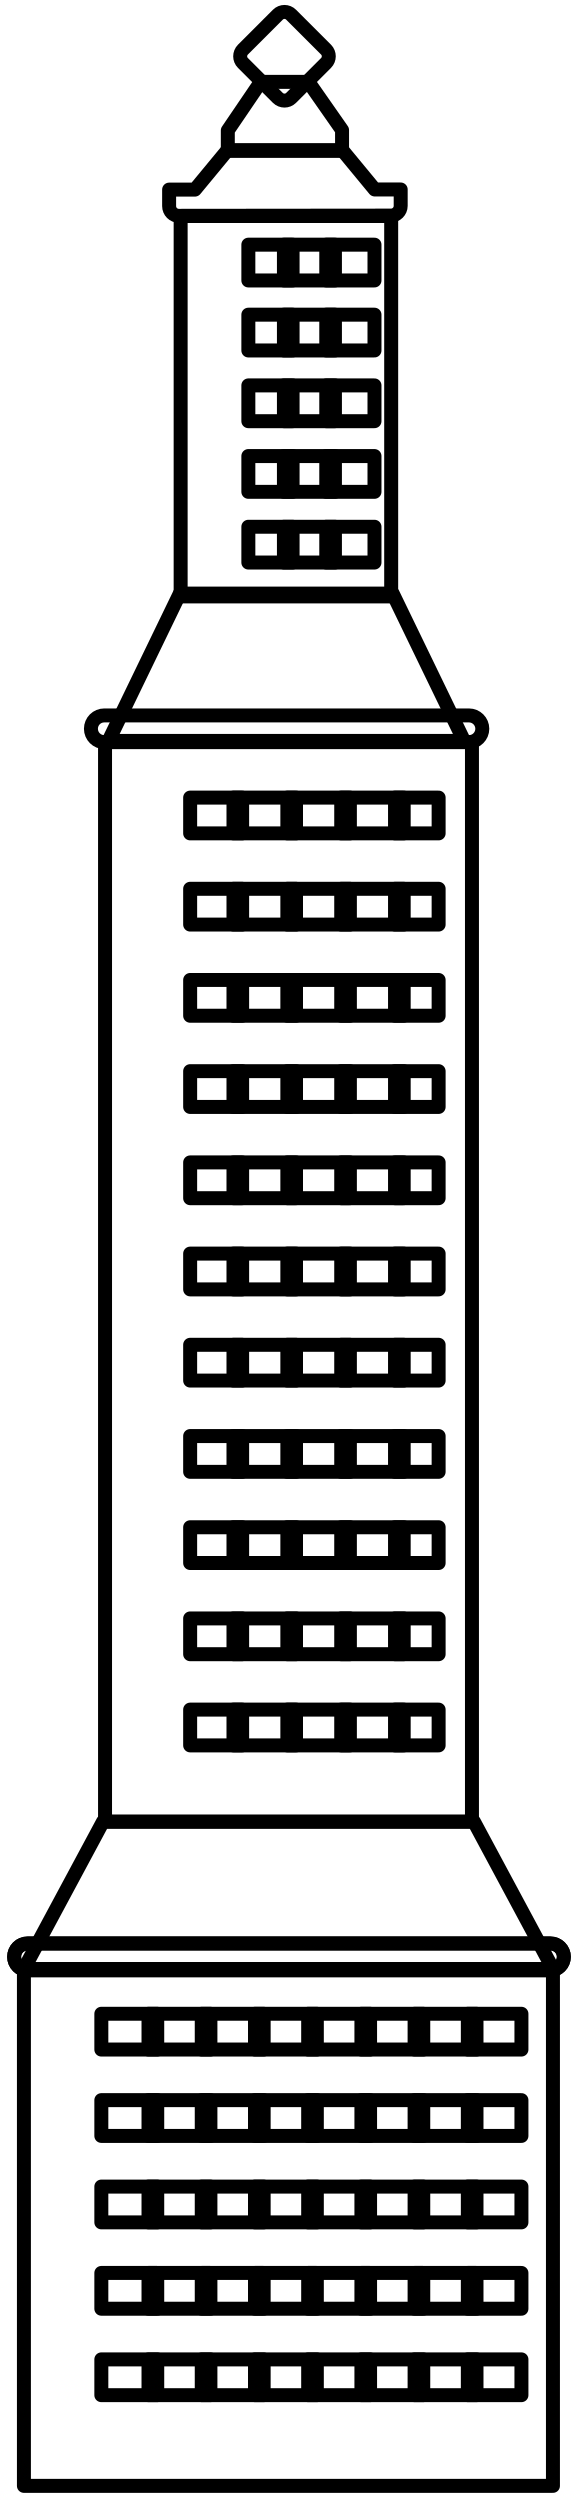
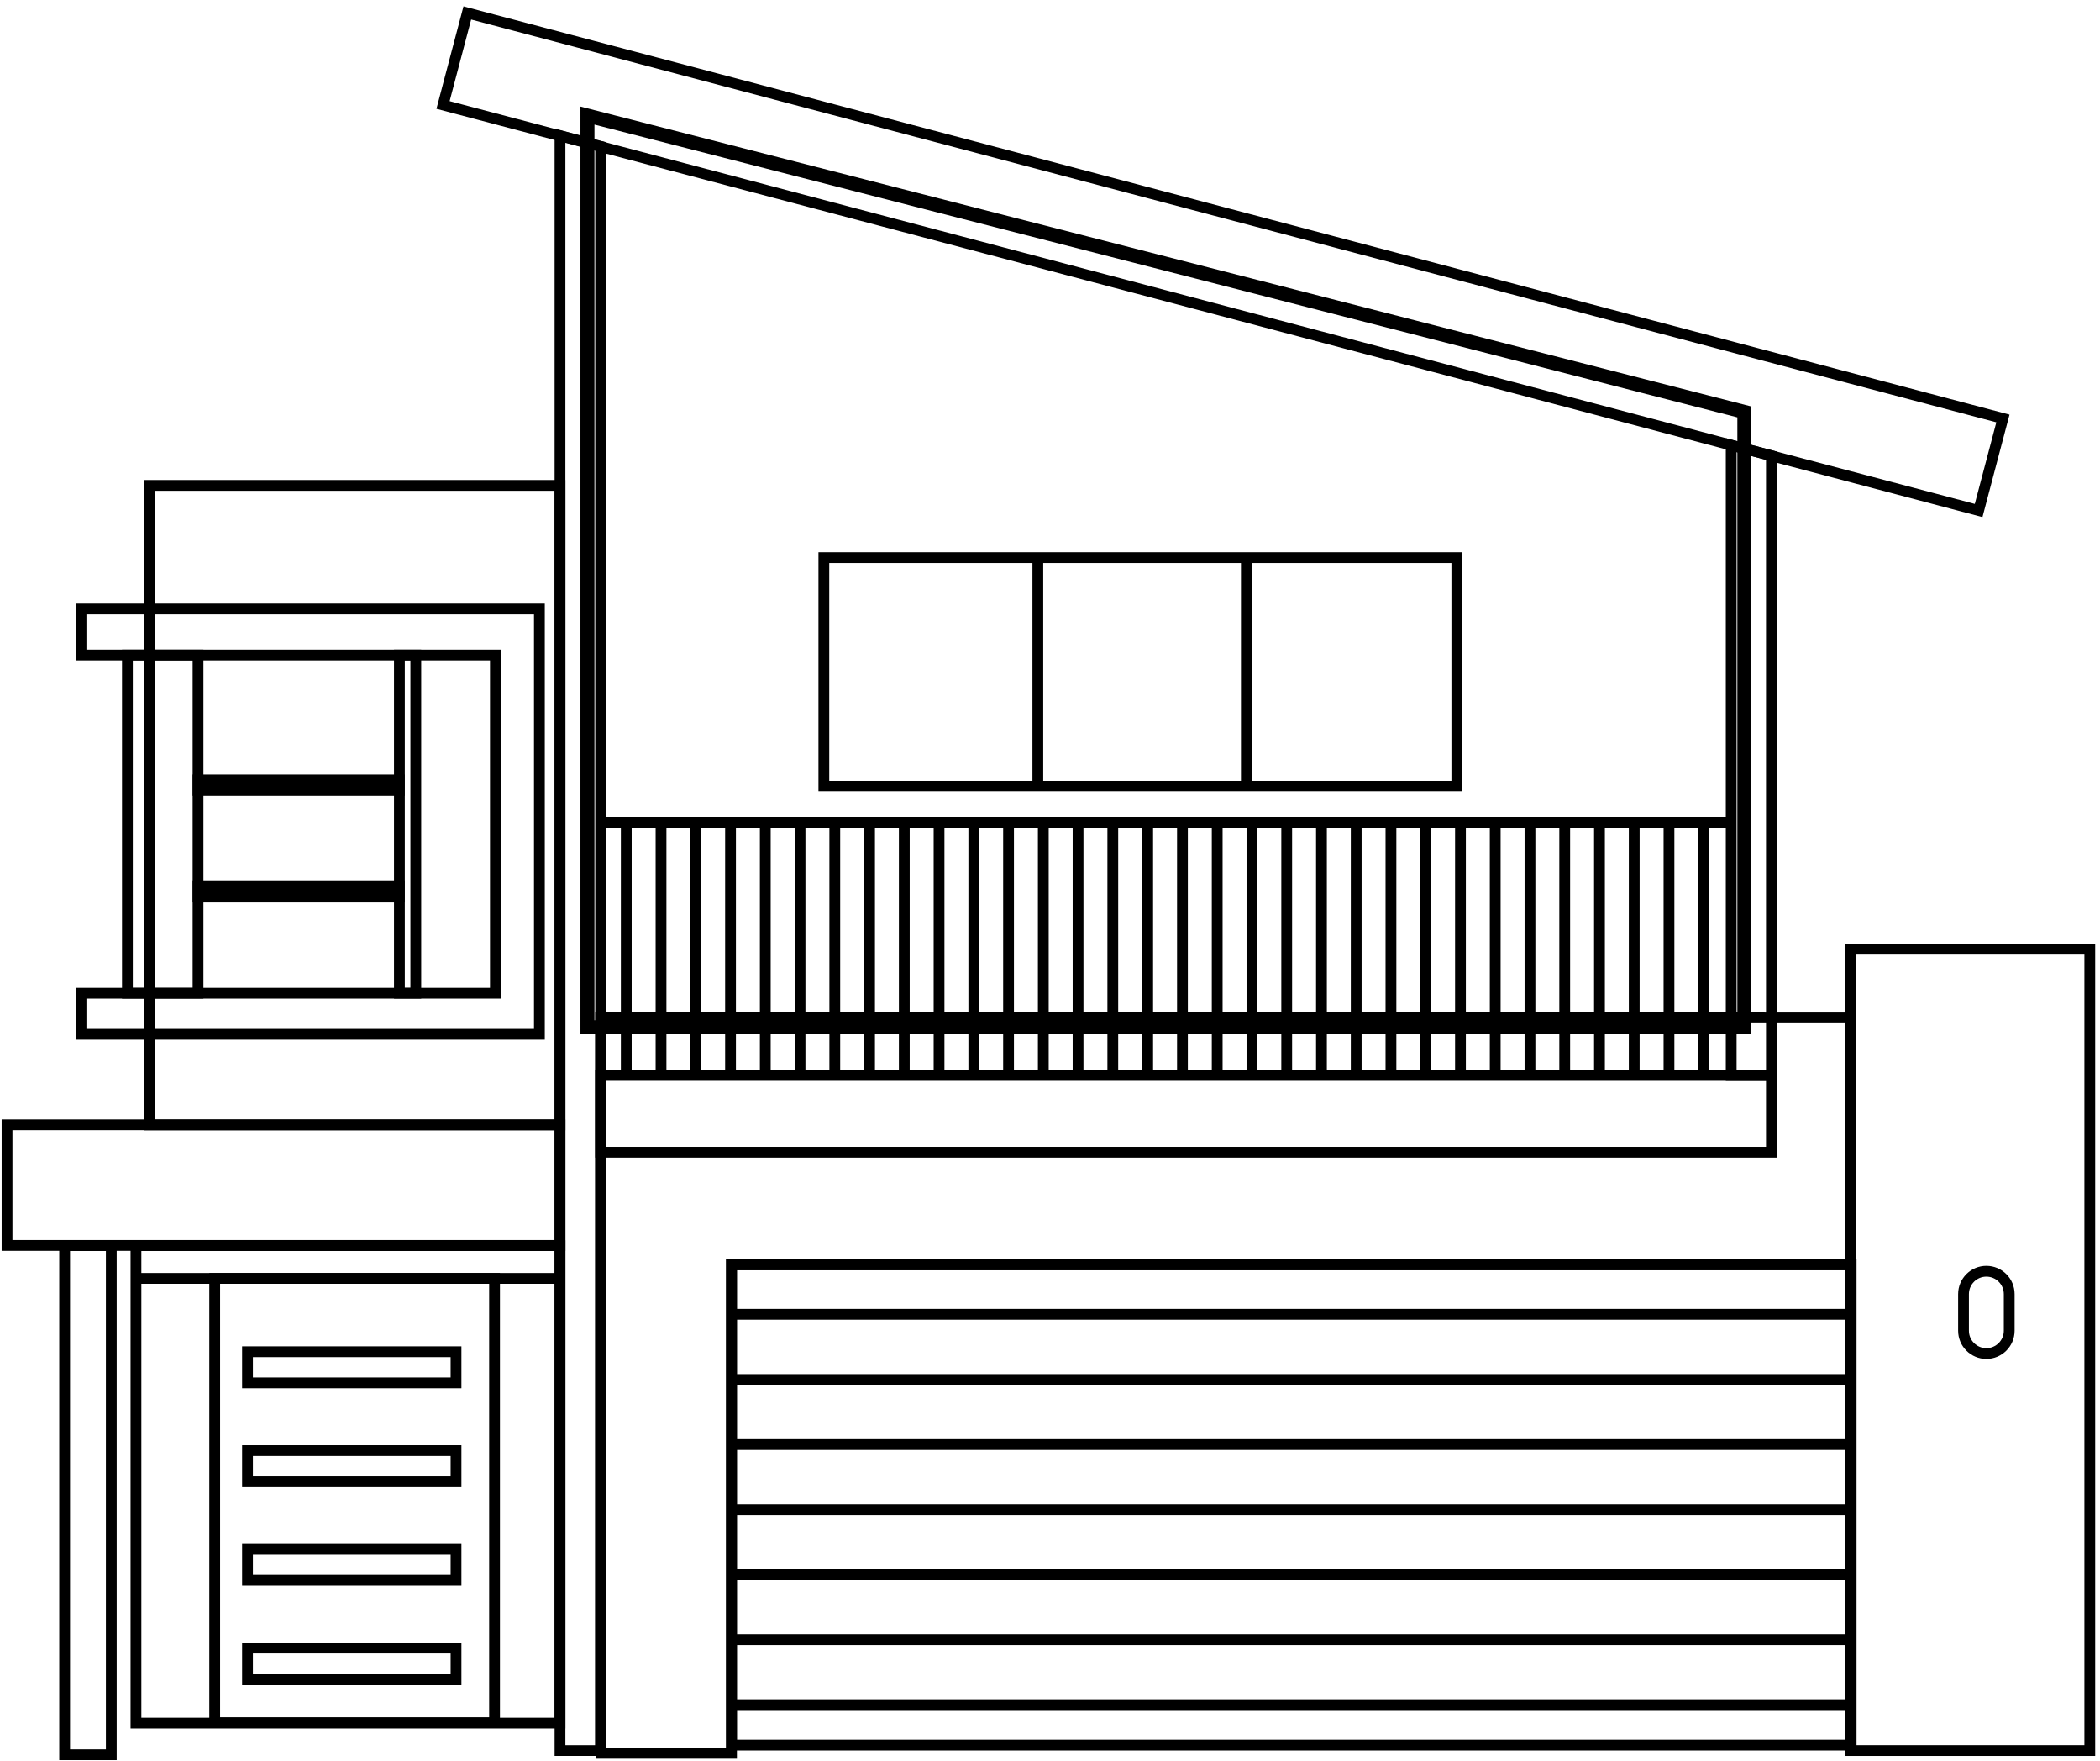
- <svg xmlns="http://www.w3.org/2000/svg" width="61" height="264" viewBox="0 0 61 264" fill="none">
-   <path d="M41.309 22.812H19.076V62.983H41.309V22.812Z" stroke="black" stroke-width="1.476" stroke-linecap="round" stroke-linejoin="round" />
-   <path d="M58.391 207.925H2.526V262.507H58.391V207.925Z" stroke="black" stroke-width="1.476" stroke-linecap="round" stroke-linejoin="round" />
-   <path d="M49.839 78.353H11.092V192.371H49.839V78.353Z" stroke="black" stroke-width="1.476" stroke-linecap="round" stroke-linejoin="round" />
-   <path d="M50.045 192.364H10.878L2.526 207.925H58.398L50.045 192.364Z" stroke="black" stroke-width="1.476" stroke-linecap="round" stroke-linejoin="round" />
-   <path d="M55.063 212.655H10.701V216.433H55.063V212.655Z" stroke="black" stroke-width="1.476" stroke-linecap="round" stroke-linejoin="round" />
-   <path d="M16.604 212.655H15.682V216.433H16.604V212.655Z" stroke="black" stroke-width="1.476" stroke-linecap="round" stroke-linejoin="round" />
-   <path d="M22.22 212.655H21.305V216.433H22.22V212.655Z" stroke="black" stroke-width="1.476" stroke-linecap="round" stroke-linejoin="round" />
-   <path d="M27.842 212.655H26.927V216.433H27.842V212.655Z" stroke="black" stroke-width="1.476" stroke-linecap="round" stroke-linejoin="round" />
-   <path d="M33.458 212.655H32.543V216.433H33.458V212.655Z" stroke="black" stroke-width="1.476" stroke-linecap="round" stroke-linejoin="round" />
-   <path d="M39.08 212.655H38.165V216.433H39.08V212.655Z" stroke="black" stroke-width="1.476" stroke-linecap="round" stroke-linejoin="round" />
-   <path d="M44.696 212.655H43.781V216.433H44.696V212.655Z" stroke="black" stroke-width="1.476" stroke-linecap="round" stroke-linejoin="round" />
-   <path d="M50.318 212.655H49.403V216.433H50.318V212.655Z" stroke="black" stroke-width="1.476" stroke-linecap="round" stroke-linejoin="round" />
-   <path d="M55.063 221.775H10.701V225.553H55.063V221.775Z" stroke="black" stroke-width="1.476" stroke-linecap="round" stroke-linejoin="round" />
-   <path d="M16.604 221.775H15.682V225.553H16.604V221.775Z" stroke="black" stroke-width="1.476" stroke-linecap="round" stroke-linejoin="round" />
-   <path d="M22.22 221.775H21.305V225.553H22.22V221.775Z" stroke="black" stroke-width="1.476" stroke-linecap="round" stroke-linejoin="round" />
-   <path d="M27.842 221.775H26.927V225.553H27.842V221.775Z" stroke="black" stroke-width="1.476" stroke-linecap="round" stroke-linejoin="round" />
-   <path d="M33.458 221.775H32.543V225.553H33.458V221.775Z" stroke="black" stroke-width="1.476" stroke-linecap="round" stroke-linejoin="round" />
-   <path d="M39.08 221.775H38.165V225.553H39.08V221.775Z" stroke="black" stroke-width="1.476" stroke-linecap="round" stroke-linejoin="round" />
-   <path d="M44.696 221.775H43.781V225.553H44.696V221.775Z" stroke="black" stroke-width="1.476" stroke-linecap="round" stroke-linejoin="round" />
-   <path d="M50.318 221.775H49.403V225.553H50.318V221.775Z" stroke="black" stroke-width="1.476" stroke-linecap="round" stroke-linejoin="round" />
-   <path d="M55.063 230.903H10.701V234.681H55.063V230.903Z" stroke="black" stroke-width="1.476" stroke-linecap="round" stroke-linejoin="round" />
-   <path d="M16.604 230.903H15.682V234.681H16.604V230.903Z" stroke="black" stroke-width="1.476" stroke-linecap="round" stroke-linejoin="round" />
-   <path d="M22.22 230.903H21.305V234.681H22.22V230.903Z" stroke="black" stroke-width="1.476" stroke-linecap="round" stroke-linejoin="round" />
-   <path d="M27.842 230.903H26.927V234.681H27.842V230.903Z" stroke="black" stroke-width="1.476" stroke-linecap="round" stroke-linejoin="round" />
-   <path d="M33.458 230.903H32.543V234.681H33.458V230.903Z" stroke="black" stroke-width="1.476" stroke-linecap="round" stroke-linejoin="round" />
-   <path d="M39.08 230.903H38.165V234.681H39.08V230.903Z" stroke="black" stroke-width="1.476" stroke-linecap="round" stroke-linejoin="round" />
-   <path d="M44.696 230.903H43.781V234.681H44.696V230.903Z" stroke="black" stroke-width="1.476" stroke-linecap="round" stroke-linejoin="round" />
-   <path d="M50.318 230.903H49.403V234.681H50.318V230.903Z" stroke="black" stroke-width="1.476" stroke-linecap="round" stroke-linejoin="round" />
-   <path d="M55.063 240.023H10.701V243.801H55.063V240.023Z" stroke="black" stroke-width="1.476" stroke-linecap="round" stroke-linejoin="round" />
-   <path d="M16.604 240.023H15.682V243.801H16.604V240.023Z" stroke="black" stroke-width="1.476" stroke-linecap="round" stroke-linejoin="round" />
-   <path d="M22.22 240.023H21.305V243.801H22.22V240.023Z" stroke="black" stroke-width="1.476" stroke-linecap="round" stroke-linejoin="round" />
-   <path d="M27.842 240.023H26.927V243.801H27.842V240.023Z" stroke="black" stroke-width="1.476" stroke-linecap="round" stroke-linejoin="round" />
-   <path d="M33.458 240.023H32.543V243.801H33.458V240.023Z" stroke="black" stroke-width="1.476" stroke-linecap="round" stroke-linejoin="round" />
-   <path d="M39.08 240.023H38.165V243.801H39.08V240.023Z" stroke="black" stroke-width="1.476" stroke-linecap="round" stroke-linejoin="round" />
-   <path d="M44.696 240.023H43.781V243.801H44.696V240.023Z" stroke="black" stroke-width="1.476" stroke-linecap="round" stroke-linejoin="round" />
-   <path d="M50.318 240.023H49.403V243.801H50.318V240.023Z" stroke="black" stroke-width="1.476" stroke-linecap="round" stroke-linejoin="round" />
-   <path d="M55.063 249.151H10.701V252.929H55.063V249.151Z" stroke="black" stroke-width="1.476" stroke-linecap="round" stroke-linejoin="round" />
-   <path d="M16.604 249.151H15.682V252.929H16.604V249.151Z" stroke="black" stroke-width="1.476" stroke-linecap="round" stroke-linejoin="round" />
-   <path d="M22.22 249.151H21.305V252.929H22.22V249.151Z" stroke="black" stroke-width="1.476" stroke-linecap="round" stroke-linejoin="round" />
-   <path d="M27.842 249.151H26.927V252.929H27.842V249.151Z" stroke="black" stroke-width="1.476" stroke-linecap="round" stroke-linejoin="round" />
-   <path d="M33.458 249.151H32.543V252.929H33.458V249.151Z" stroke="black" stroke-width="1.476" stroke-linecap="round" stroke-linejoin="round" />
-   <path d="M39.08 249.151H38.165V252.929H39.08V249.151Z" stroke="black" stroke-width="1.476" stroke-linecap="round" stroke-linejoin="round" />
-   <path d="M44.696 249.151H43.781V252.929H44.696V249.151Z" stroke="black" stroke-width="1.476" stroke-linecap="round" stroke-linejoin="round" />
-   <path d="M50.318 249.151H49.403V252.929H50.318V249.151Z" stroke="black" stroke-width="1.476" stroke-linecap="round" stroke-linejoin="round" />
-   <path d="M39.545 55.626H26.226V59.404H39.545V55.626Z" stroke="black" stroke-width="1.476" stroke-linecap="round" stroke-linejoin="round" />
-   <path d="M30.897 55.626H29.982V59.404H30.897V55.626Z" stroke="black" stroke-width="1.476" stroke-linecap="round" stroke-linejoin="round" />
-   <path d="M35.369 55.626H34.454V59.404H35.369V55.626Z" stroke="black" stroke-width="1.476" stroke-linecap="round" stroke-linejoin="round" />
-   <path d="M39.545 48.159H26.226V51.937H39.545V48.159Z" stroke="black" stroke-width="1.476" stroke-linecap="round" stroke-linejoin="round" />
-   <path d="M30.897 48.159H29.982V51.937H30.897V48.159Z" stroke="black" stroke-width="1.476" stroke-linecap="round" stroke-linejoin="round" />
-   <path d="M35.369 48.159H34.454V51.937H35.369V48.159Z" stroke="black" stroke-width="1.476" stroke-linecap="round" stroke-linejoin="round" />
-   <path d="M39.545 40.699H26.226V44.477H39.545V40.699Z" stroke="black" stroke-width="1.476" stroke-linecap="round" stroke-linejoin="round" />
-   <path d="M30.897 40.699H29.982V44.477H30.897V40.699Z" stroke="black" stroke-width="1.476" stroke-linecap="round" stroke-linejoin="round" />
-   <path d="M35.369 40.699H34.454V44.477H35.369V40.699Z" stroke="black" stroke-width="1.476" stroke-linecap="round" stroke-linejoin="round" />
-   <path d="M39.545 33.231H26.226V37.009H39.545V33.231Z" stroke="black" stroke-width="1.476" stroke-linecap="round" stroke-linejoin="round" />
-   <path d="M30.897 33.231H29.982V37.009H30.897V33.231Z" stroke="black" stroke-width="1.476" stroke-linecap="round" stroke-linejoin="round" />
-   <path d="M35.369 33.231H34.454V37.009H35.369V33.231Z" stroke="black" stroke-width="1.476" stroke-linecap="round" stroke-linejoin="round" />
-   <path d="M39.545 25.838H26.226V29.616H39.545V25.838Z" stroke="black" stroke-width="1.476" stroke-linecap="round" stroke-linejoin="round" />
-   <path d="M30.897 25.838H29.982V29.616H30.897V25.838Z" stroke="black" stroke-width="1.476" stroke-linecap="round" stroke-linejoin="round" />
-   <path d="M35.369 25.838H34.454V29.616H35.369V25.838Z" stroke="black" stroke-width="1.476" stroke-linecap="round" stroke-linejoin="round" />
-   <path d="M46.319 84.227H20.08V88.004H46.319V84.227Z" stroke="black" stroke-width="1.476" stroke-linecap="round" stroke-linejoin="round" />
-   <path d="M25.57 84.227H24.655V88.004H25.57V84.227Z" stroke="black" stroke-width="1.476" stroke-linecap="round" stroke-linejoin="round" />
-   <path d="M31.259 84.227H30.344V88.004H31.259V84.227Z" stroke="black" stroke-width="1.476" stroke-linecap="round" stroke-linejoin="round" />
-   <path d="M36.948 84.227H36.033V88.004H36.948V84.227Z" stroke="black" stroke-width="1.476" stroke-linecap="round" stroke-linejoin="round" />
-   <path d="M42.63 84.227H41.715V88.004H42.63V84.227Z" stroke="black" stroke-width="1.476" stroke-linecap="round" stroke-linejoin="round" />
-   <path d="M46.319 93.856H20.08V97.634H46.319V93.856Z" stroke="black" stroke-width="1.476" stroke-linecap="round" stroke-linejoin="round" />
-   <path d="M25.57 93.856H24.655V97.634H25.57V93.856Z" stroke="black" stroke-width="1.476" stroke-linecap="round" stroke-linejoin="round" />
-   <path d="M31.259 93.856H30.344V97.634H31.259V93.856Z" stroke="black" stroke-width="1.476" stroke-linecap="round" stroke-linejoin="round" />
-   <path d="M36.948 93.856H36.033V97.634H36.948V93.856Z" stroke="black" stroke-width="1.476" stroke-linecap="round" stroke-linejoin="round" />
-   <path d="M42.63 93.856H41.715V97.634H42.63V93.856Z" stroke="black" stroke-width="1.476" stroke-linecap="round" stroke-linejoin="round" />
-   <path d="M46.319 103.485H20.08V107.263H46.319V103.485Z" stroke="black" stroke-width="1.476" stroke-linecap="round" stroke-linejoin="round" />
-   <path d="M25.57 103.485H24.655V107.263H25.57V103.485Z" stroke="black" stroke-width="1.476" stroke-linecap="round" stroke-linejoin="round" />
-   <path d="M31.259 103.485H30.344V107.263H31.259V103.485Z" stroke="black" stroke-width="1.476" stroke-linecap="round" stroke-linejoin="round" />
-   <path d="M36.948 103.485H36.033V107.263H36.948V103.485Z" stroke="black" stroke-width="1.476" stroke-linecap="round" stroke-linejoin="round" />
-   <path d="M42.63 103.485H41.715V107.263H42.63V103.485Z" stroke="black" stroke-width="1.476" stroke-linecap="round" stroke-linejoin="round" />
-   <path d="M46.319 113.115H20.08V116.893H46.319V113.115Z" stroke="black" stroke-width="1.476" stroke-linecap="round" stroke-linejoin="round" />
-   <path d="M25.57 113.115H24.655V116.893H25.57V113.115Z" stroke="black" stroke-width="1.476" stroke-linecap="round" stroke-linejoin="round" />
-   <path d="M31.259 113.115H30.344V116.893H31.259V113.115Z" stroke="black" stroke-width="1.476" stroke-linecap="round" stroke-linejoin="round" />
-   <path d="M36.948 113.115H36.033V116.893H36.948V113.115Z" stroke="black" stroke-width="1.476" stroke-linecap="round" stroke-linejoin="round" />
-   <path d="M42.63 113.115H41.715V116.893H42.63V113.115Z" stroke="black" stroke-width="1.476" stroke-linecap="round" stroke-linejoin="round" />
-   <path d="M46.319 122.751H20.08V126.529H46.319V122.751Z" stroke="black" stroke-width="1.476" stroke-linecap="round" stroke-linejoin="round" />
-   <path d="M25.57 122.751H24.655V126.529H25.57V122.751Z" stroke="black" stroke-width="1.476" stroke-linecap="round" stroke-linejoin="round" />
-   <path d="M31.259 122.751H30.344V126.529H31.259V122.751Z" stroke="black" stroke-width="1.476" stroke-linecap="round" stroke-linejoin="round" />
-   <path d="M36.948 122.751H36.033V126.529H36.948V122.751Z" stroke="black" stroke-width="1.476" stroke-linecap="round" stroke-linejoin="round" />
-   <path d="M42.63 122.751H41.715V126.529H42.63V122.751Z" stroke="black" stroke-width="1.476" stroke-linecap="round" stroke-linejoin="round" />
-   <path d="M46.319 132.381H20.08V136.159H46.319V132.381Z" stroke="black" stroke-width="1.476" stroke-linecap="round" stroke-linejoin="round" />
-   <path d="M25.57 132.381H24.655V136.159H25.57V132.381Z" stroke="black" stroke-width="1.476" stroke-linecap="round" stroke-linejoin="round" />
-   <path d="M31.259 132.381H30.344V136.159H31.259V132.381Z" stroke="black" stroke-width="1.476" stroke-linecap="round" stroke-linejoin="round" />
-   <path d="M36.948 132.381H36.033V136.159H36.948V132.381Z" stroke="black" stroke-width="1.476" stroke-linecap="round" stroke-linejoin="round" />
-   <path d="M42.63 132.381H41.715V136.159H42.63V132.381Z" stroke="black" stroke-width="1.476" stroke-linecap="round" stroke-linejoin="round" />
-   <path d="M46.319 142.01H20.08V145.788H46.319V142.01Z" stroke="black" stroke-width="1.476" stroke-linecap="round" stroke-linejoin="round" />
-   <path d="M25.57 142.01H24.655V145.788H25.57V142.01Z" stroke="black" stroke-width="1.476" stroke-linecap="round" stroke-linejoin="round" />
-   <path d="M31.259 142.01H30.344V145.788H31.259V142.01Z" stroke="black" stroke-width="1.476" stroke-linecap="round" stroke-linejoin="round" />
-   <path d="M36.948 142.01H36.033V145.788H36.948V142.01Z" stroke="black" stroke-width="1.476" stroke-linecap="round" stroke-linejoin="round" />
-   <path d="M42.63 142.01H41.715V145.788H42.63V142.01Z" stroke="black" stroke-width="1.476" stroke-linecap="round" stroke-linejoin="round" />
-   <path d="M46.319 151.647H20.08V155.425H46.319V151.647Z" stroke="black" stroke-width="1.476" stroke-linecap="round" stroke-linejoin="round" />
-   <path d="M25.57 151.647H24.655V155.425H25.57V151.647Z" stroke="black" stroke-width="1.476" stroke-linecap="round" stroke-linejoin="round" />
-   <path d="M31.259 151.647H30.344V155.425H31.259V151.647Z" stroke="black" stroke-width="1.476" stroke-linecap="round" stroke-linejoin="round" />
-   <path d="M36.948 151.647H36.033V155.425H36.948V151.647Z" stroke="black" stroke-width="1.476" stroke-linecap="round" stroke-linejoin="round" />
-   <path d="M42.63 151.647H41.715V155.425H42.63V151.647Z" stroke="black" stroke-width="1.476" stroke-linecap="round" stroke-linejoin="round" />
-   <path d="M46.319 161.277H20.08V165.055H46.319V161.277Z" stroke="black" stroke-width="1.476" stroke-linecap="round" stroke-linejoin="round" />
-   <path d="M25.57 161.277H24.655V165.055H25.57V161.277Z" stroke="black" stroke-width="1.476" stroke-linecap="round" stroke-linejoin="round" />
-   <path d="M31.259 161.277H30.344V165.055H31.259V161.277Z" stroke="black" stroke-width="1.476" stroke-linecap="round" stroke-linejoin="round" />
-   <path d="M36.948 161.277H36.033V165.055H36.948V161.277Z" stroke="black" stroke-width="1.476" stroke-linecap="round" stroke-linejoin="round" />
-   <path d="M42.63 161.277H41.715V165.055H42.63V161.277Z" stroke="black" stroke-width="1.476" stroke-linecap="round" stroke-linejoin="round" />
-   <path d="M46.319 170.906H20.08V174.684H46.319V170.906Z" stroke="black" stroke-width="1.476" stroke-linecap="round" stroke-linejoin="round" />
-   <path d="M25.57 170.906H24.655V174.684H25.57V170.906Z" stroke="black" stroke-width="1.476" stroke-linecap="round" stroke-linejoin="round" />
-   <path d="M31.259 170.906H30.344V174.684H31.259V170.906Z" stroke="black" stroke-width="1.476" stroke-linecap="round" stroke-linejoin="round" />
-   <path d="M36.948 170.906H36.033V174.684H36.948V170.906Z" stroke="black" stroke-width="1.476" stroke-linecap="round" stroke-linejoin="round" />
-   <path d="M42.63 170.906H41.715V174.684H42.63V170.906Z" stroke="black" stroke-width="1.476" stroke-linecap="round" stroke-linejoin="round" />
-   <path d="M46.319 180.535H20.08V184.313H46.319V180.535Z" stroke="black" stroke-width="1.476" stroke-linecap="round" stroke-linejoin="round" />
-   <path d="M25.57 180.535H24.655V184.313H25.57V180.535Z" stroke="black" stroke-width="1.476" stroke-linecap="round" stroke-linejoin="round" />
-   <path d="M31.259 180.535H30.344V184.313H31.259V180.535Z" stroke="black" stroke-width="1.476" stroke-linecap="round" stroke-linejoin="round" />
-   <path d="M36.948 180.535H36.033V184.313H36.948V180.535Z" stroke="black" stroke-width="1.476" stroke-linecap="round" stroke-linejoin="round" />
-   <path d="M42.63 180.535H41.715V184.313H42.63V180.535Z" stroke="black" stroke-width="1.476" stroke-linecap="round" stroke-linejoin="round" />
-   <path d="M59.542 206.642C59.542 207.416 58.915 208.051 58.133 208.051H2.902C2.12 208.051 1.493 207.424 1.493 206.642C1.493 205.859 2.12 205.232 2.902 205.232H58.133C58.907 205.232 59.542 205.859 59.542 206.642Z" stroke="black" stroke-width="1.476" stroke-linecap="round" stroke-linejoin="round" />
-   <path d="M59.542 206.642C59.542 207.416 58.915 208.051 58.133 208.051H2.902C2.12 208.051 1.493 207.424 1.493 206.642C1.493 205.859 2.12 205.232 2.902 205.232H58.133C58.907 205.232 59.542 205.859 59.542 206.642Z" stroke="black" stroke-width="1.476" stroke-linecap="round" stroke-linejoin="round" />
-   <path d="M41.471 62.68H18.988L11.461 78.242H49.005L41.471 62.68Z" stroke="black" stroke-width="1.476" stroke-linecap="round" stroke-linejoin="round" />
-   <path d="M50.931 76.958C50.931 77.733 50.304 78.368 49.521 78.368H11.011C10.236 78.368 9.602 77.741 9.602 76.958C9.602 76.176 10.229 75.549 11.011 75.549H49.521C50.296 75.549 50.931 76.176 50.931 76.958Z" stroke="black" stroke-width="1.476" stroke-linecap="round" stroke-linejoin="round" />
-   <path d="M30.742 10.335C30.359 10.719 29.731 10.719 29.34 10.335L25.651 6.645C25.267 6.262 25.267 5.635 25.651 5.243L29.34 1.554C29.724 1.163 30.359 1.163 30.742 1.554L34.432 5.243C34.815 5.627 34.815 6.262 34.432 6.645L30.742 10.335Z" stroke="black" stroke-width="1.476" stroke-linecap="round" stroke-linejoin="round" />
-   <path d="M39.575 20.009L36.144 15.854H24.027L20.582 20.023H17.859V21.765C17.859 22.333 18.316 22.791 18.884 22.791L41.279 22.768C41.847 22.768 42.312 22.311 42.312 21.743V20.009H39.575Z" stroke="black" stroke-width="1.476" stroke-linecap="round" stroke-linejoin="round" />
-   <path d="M36.121 13.737L32.565 8.645H27.54L24.057 13.774V15.936H36.121V13.737Z" stroke="black" stroke-width="1.476" stroke-linecap="round" stroke-linejoin="round" />
+ <svg xmlns="http://www.w3.org/2000/svg" width="315" height="264" viewBox="0 0 315 264" fill="none">
+   <path d="M261.654 154.052H88.119V17.331L261.654 61.774V154.052Z" stroke="black" stroke-width="2.102" />
+   <path d="M300.438 62.756L70.098 1.94L66.455 15.74L296.794 76.555L300.438 62.756Z" stroke="black" stroke-width="1.618" stroke-miterlimit="10" />
+   <path d="M90.095 262.533H83.999V20.328L90.095 21.947V262.533Z" stroke="black" stroke-width="1.618" stroke-miterlimit="10" />
+   <path d="M265.711 161.283H259.678V66.76L265.711 68.336V161.283Z" stroke="black" stroke-width="1.618" stroke-miterlimit="10" />
+   <path d="M265.711 161.283H90.095V172.801H265.711V161.283Z" stroke="black" stroke-width="1.618" stroke-miterlimit="10" />
+   <path d="M83.999 72.792H22.455V168.703H83.999V72.792Z" stroke="black" stroke-width="1.618" stroke-miterlimit="10" />
+   <path d="M12.155 91.31V98.31H74.309V148.945H12.155V155.104H80.909V91.31H12.155Z" stroke="black" stroke-width="1.618" stroke-miterlimit="10" />
+   <path d="M62.37 98.309H59.911V148.945H62.37V98.309Z" stroke="black" stroke-width="1.618" stroke-miterlimit="10" />
+   <path d="M59.89 118.488V116.911H29.706V118.488H59.89Z" stroke="black" stroke-width="1.618" stroke-miterlimit="10" />
+   <path d="M59.89 134.525V132.949H29.706V134.525H59.89Z" stroke="black" stroke-width="1.618" stroke-miterlimit="10" />
+   <path d="M90.368 123.406H259.405" stroke="black" stroke-width="1.618" stroke-miterlimit="10" />
+   <path d="M93.941 123.385V161.199" stroke="black" stroke-width="1.618" stroke-miterlimit="10" />
+   <path d="M99.154 123.385V161.199" stroke="black" stroke-width="1.618" stroke-miterlimit="10" />
+   <path d="M104.367 123.385V161.199" stroke="black" stroke-width="1.618" stroke-miterlimit="10" />
+   <path d="M109.579 123.385V161.199" stroke="black" stroke-width="1.618" stroke-miterlimit="10" />
+   <path d="M114.792 123.385V161.199" stroke="black" stroke-width="1.618" stroke-miterlimit="10" />
+   <path d="M120.005 123.385V161.199" stroke="black" stroke-width="1.618" stroke-miterlimit="10" />
+   <path d="M125.218 123.385V161.199" stroke="black" stroke-width="1.618" stroke-miterlimit="10" />
+   <path d="M130.431 123.385V161.199" stroke="black" stroke-width="1.618" stroke-miterlimit="10" />
+   <path d="M135.644 123.385V161.199" stroke="black" stroke-width="1.618" stroke-miterlimit="10" />
+   <path d="M140.856 123.385V161.199" stroke="black" stroke-width="1.618" stroke-miterlimit="10" />
+   <path d="M146.069 123.385V161.199" stroke="black" stroke-width="1.618" stroke-miterlimit="10" />
+   <path d="M151.282 123.385V161.199" stroke="black" stroke-width="1.618" stroke-miterlimit="10" />
+   <path d="M156.495 123.385V161.199" stroke="black" stroke-width="1.618" stroke-miterlimit="10" />
+   <path d="M161.708 123.385V161.199" stroke="black" stroke-width="1.618" stroke-miterlimit="10" />
+   <path d="M166.92 123.385V161.199" stroke="black" stroke-width="1.618" stroke-miterlimit="10" />
+   <path d="M172.154 123.385V161.199" stroke="black" stroke-width="1.618" stroke-miterlimit="10" />
+   <path d="M177.367 123.385V161.199" stroke="black" stroke-width="1.618" stroke-miterlimit="10" />
+   <path d="M182.58 123.385V161.199" stroke="black" stroke-width="1.618" stroke-miterlimit="10" />
+   <path d="M187.792 123.385V161.199" stroke="black" stroke-width="1.618" stroke-miterlimit="10" />
+   <path d="M193.005 123.385V161.199" stroke="black" stroke-width="1.618" stroke-miterlimit="10" />
+   <path d="M198.218 123.385V161.199" stroke="black" stroke-width="1.618" stroke-miterlimit="10" />
+   <path d="M203.431 123.385V161.199" stroke="black" stroke-width="1.618" stroke-miterlimit="10" />
+   <path d="M208.643 123.385V161.199" stroke="black" stroke-width="1.618" stroke-miterlimit="10" />
+   <path d="M213.856 123.385V161.199" stroke="black" stroke-width="1.618" stroke-miterlimit="10" />
+   <path d="M219.069 123.385V161.199" stroke="black" stroke-width="1.618" stroke-miterlimit="10" />
+   <path d="M224.282 123.385V161.199" stroke="black" stroke-width="1.618" stroke-miterlimit="10" />
+   <path d="M229.495 123.385V161.199" stroke="black" stroke-width="1.618" stroke-miterlimit="10" />
+   <path d="M234.707 123.385V161.199" stroke="black" stroke-width="1.618" stroke-miterlimit="10" />
+   <path d="M239.92 123.385V161.199" stroke="black" stroke-width="1.618" stroke-miterlimit="10" />
+   <path d="M245.133 123.385V161.199" stroke="black" stroke-width="1.618" stroke-miterlimit="10" />
+   <path d="M250.346 123.385V161.199" stroke="black" stroke-width="1.618" stroke-miterlimit="10" />
+   <path d="M255.559 123.385V161.199" stroke="black" stroke-width="1.618" stroke-miterlimit="10" />
+   <path d="M90.095 262.533L90.137 262.953H109.727V189.68H277.65V152.644H265.711L90.095 152.518V262.533Z" stroke="black" stroke-width="1.618" stroke-miterlimit="10" />
+   <path d="M277.671 189.68H109.727V261.713H277.671V189.68Z" stroke="black" stroke-width="1.618" stroke-miterlimit="10" />
+   <path d="M313.467 142.345H277.608V262.533H313.467V142.345Z" stroke="black" stroke-width="1.618" stroke-miterlimit="10" />
+   <path d="M297.954 202.985C296.063 202.985 294.528 201.451 294.528 199.559V194.073C294.528 192.181 296.063 190.647 297.954 190.647C299.846 190.647 301.381 192.181 301.381 194.073V199.559C301.381 201.451 299.846 202.985 297.954 202.985Z" stroke="black" stroke-width="1.618" stroke-miterlimit="10" />
+   <path d="M83.999 168.682H1.057V186.779H83.999V168.682Z" stroke="black" stroke-width="1.618" stroke-miterlimit="10" />
+   <path d="M16.695 186.8H9.696V263.163H16.695V186.8Z" stroke="black" stroke-width="1.618" stroke-miterlimit="10" />
+   <path d="M83.999 186.8H20.395V258.434H83.999V186.8Z" stroke="black" stroke-width="1.618" stroke-miterlimit="10" />
+   <path d="M20.668 191.719H83.999" stroke="black" stroke-width="1.618" stroke-miterlimit="10" />
+   <path d="M74.183 191.719H32.207V258.371H74.183V191.719Z" stroke="black" stroke-width="1.618" stroke-miterlimit="10" />
+   <path d="M68.403 202.713H37.126V207.379H68.403V202.713Z" stroke="black" stroke-width="1.618" stroke-miterlimit="10" />
+   <path d="M68.403 217.531H37.126V222.197H68.403V217.531Z" stroke="black" stroke-width="1.618" stroke-miterlimit="10" />
+   <path d="M68.403 232.349H37.126V237.015H68.403V232.349Z" stroke="black" stroke-width="1.618" stroke-miterlimit="10" />
+   <path d="M68.403 247.168H37.126V251.834H68.403V247.168Z" stroke="black" stroke-width="1.618" stroke-miterlimit="10" />
+   <path d="M218.522 83.617H123.578V117.92H218.522V83.617Z" stroke="black" stroke-width="1.618" stroke-miterlimit="10" />
+   <path d="M155.675 83.344V117.921" stroke="black" stroke-width="1.618" stroke-miterlimit="10" />
+   <path d="M186.952 83.344V117.921" stroke="black" stroke-width="1.618" stroke-miterlimit="10" />
+   <path d="M109.453 197.1H276.956" stroke="black" stroke-width="1.618" stroke-miterlimit="10" />
+   <path d="M109.453 206.875H276.956" stroke="black" stroke-width="1.618" stroke-miterlimit="10" />
+   <path d="M109.453 216.627H276.956" stroke="black" stroke-width="1.618" stroke-miterlimit="10" />
+   <path d="M109.453 226.38H276.956" stroke="black" stroke-width="1.618" stroke-miterlimit="10" />
+   <path d="M109.453 236.133H276.956" stroke="black" stroke-width="1.618" stroke-miterlimit="10" />
+   <path d="M109.453 245.907H276.956" stroke="black" stroke-width="1.618" stroke-miterlimit="10" />
+   <path d="M109.453 255.66H276.956" stroke="black" stroke-width="1.618" stroke-miterlimit="10" />
+   <path d="M29.706 98.309H19.112V148.945H29.706V98.309Z" stroke="black" stroke-width="1.618" stroke-miterlimit="10" />
</svg>
